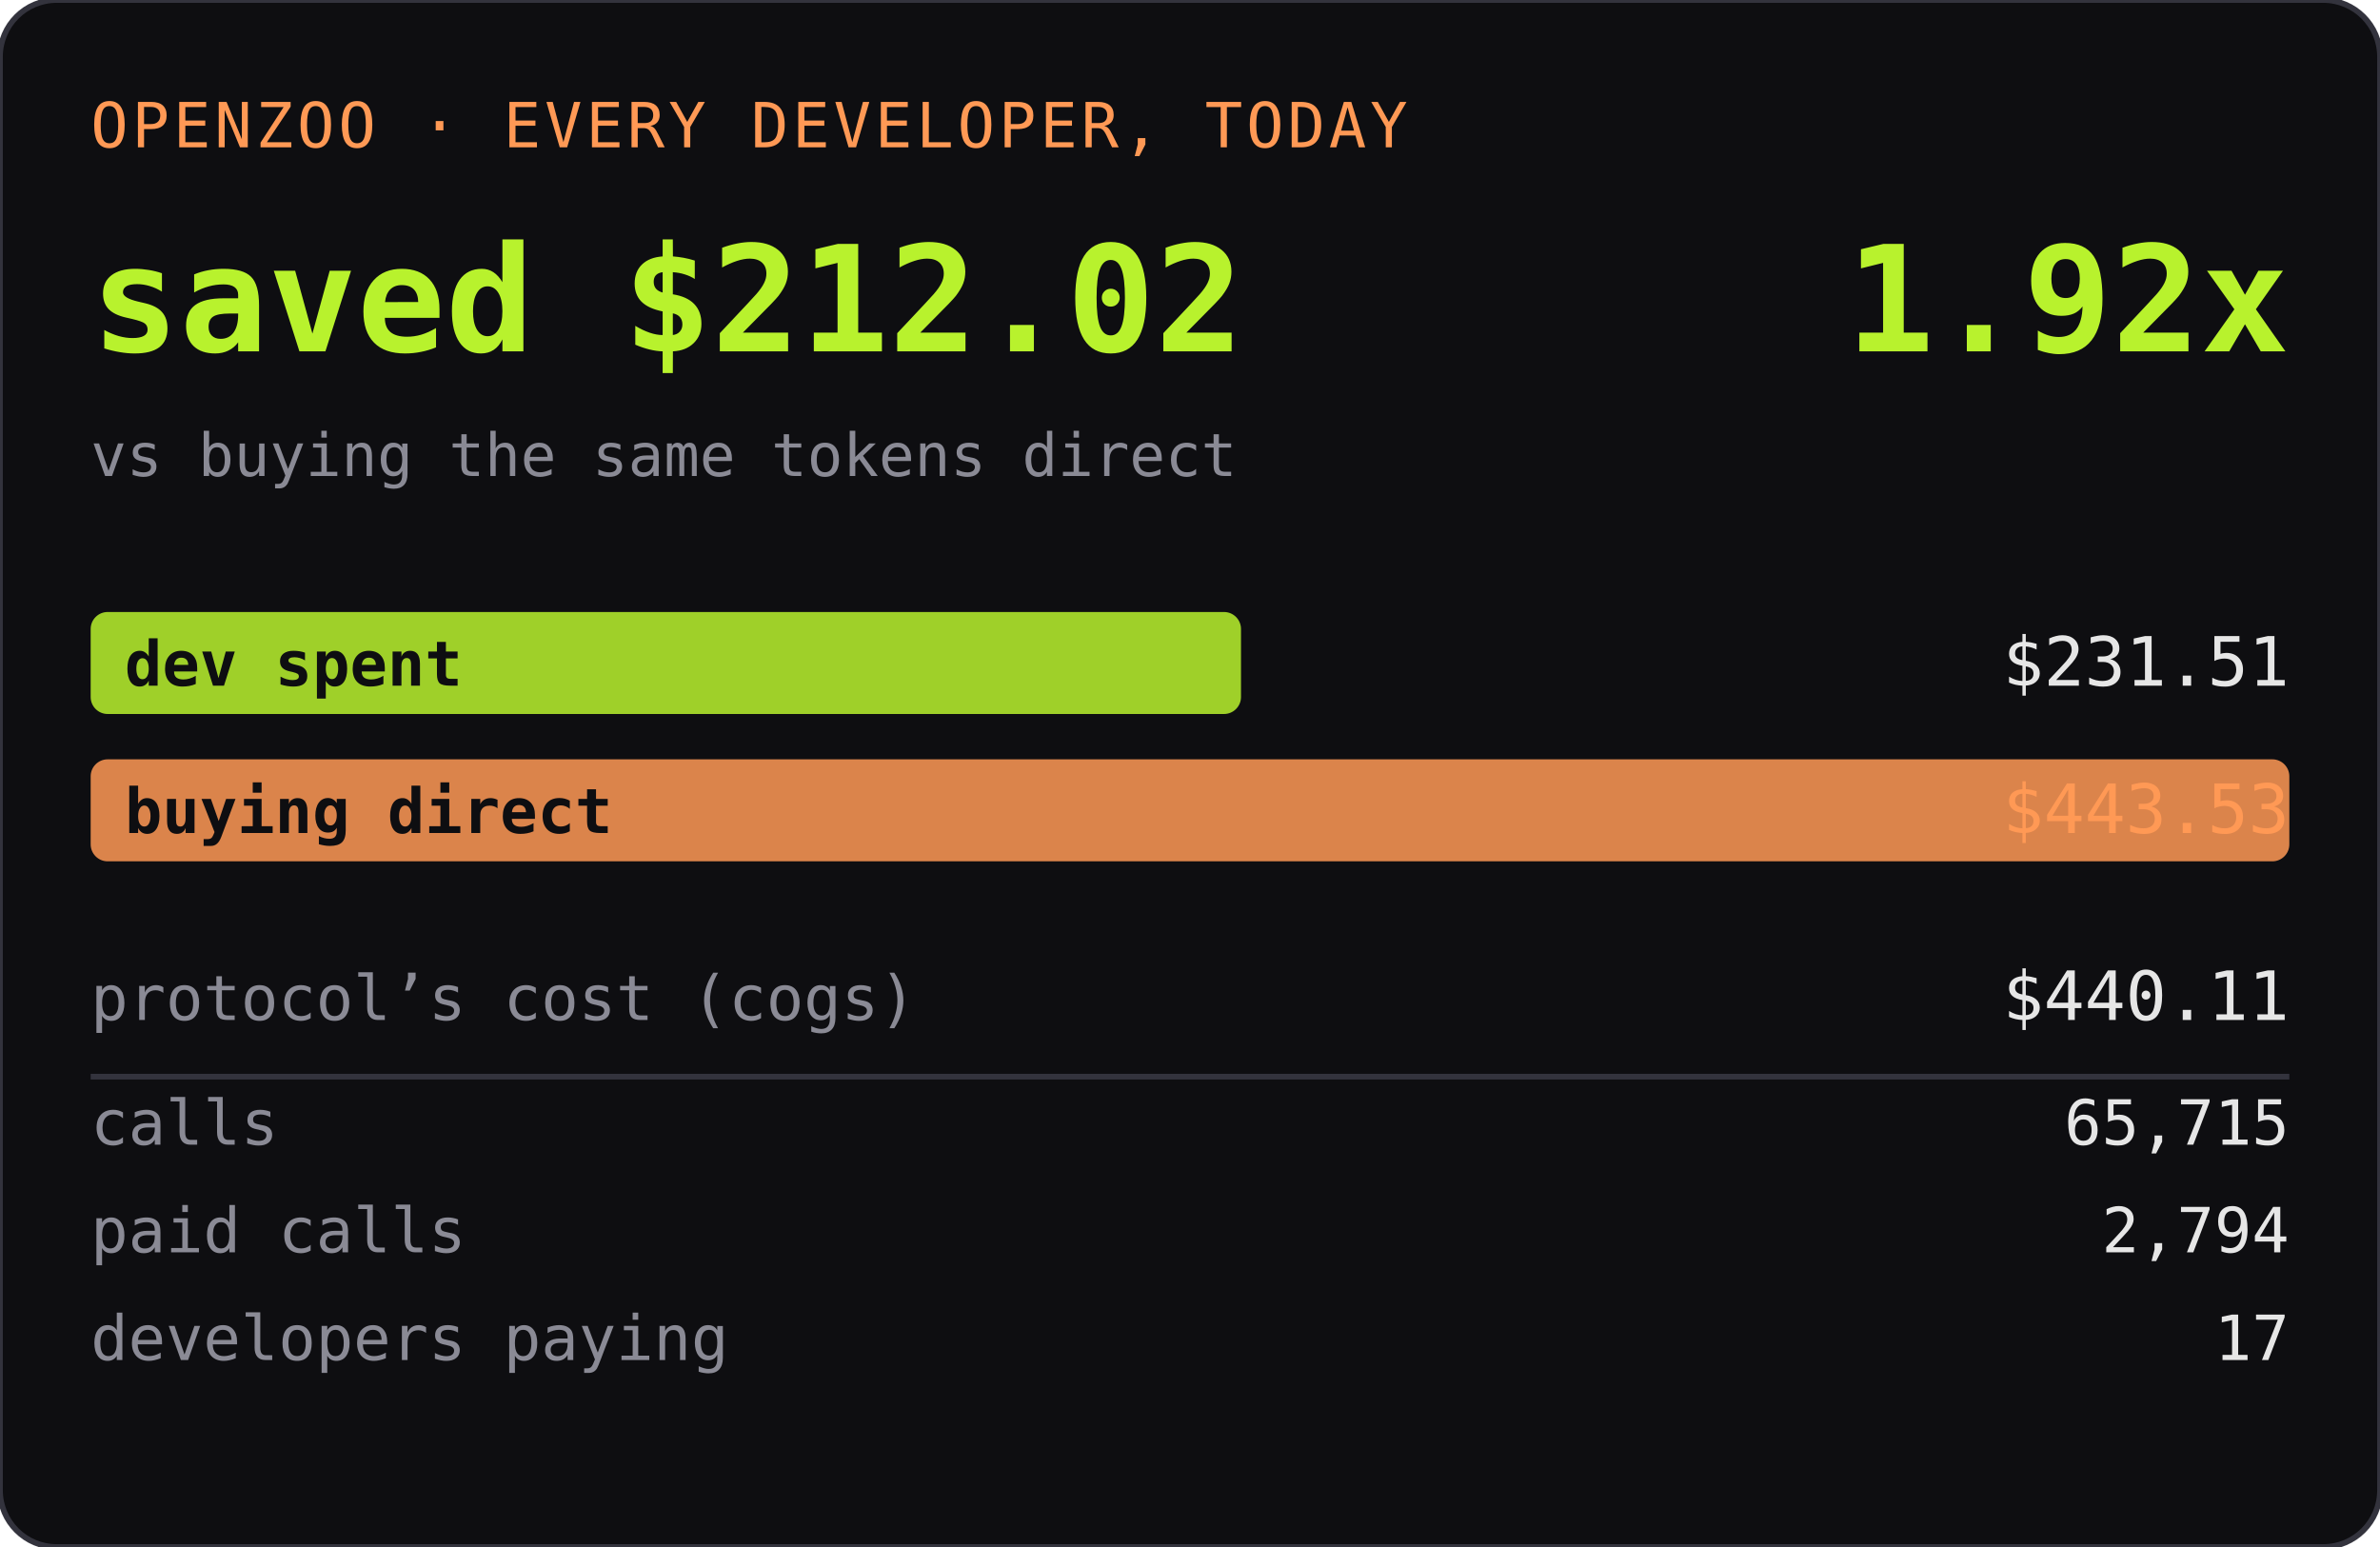
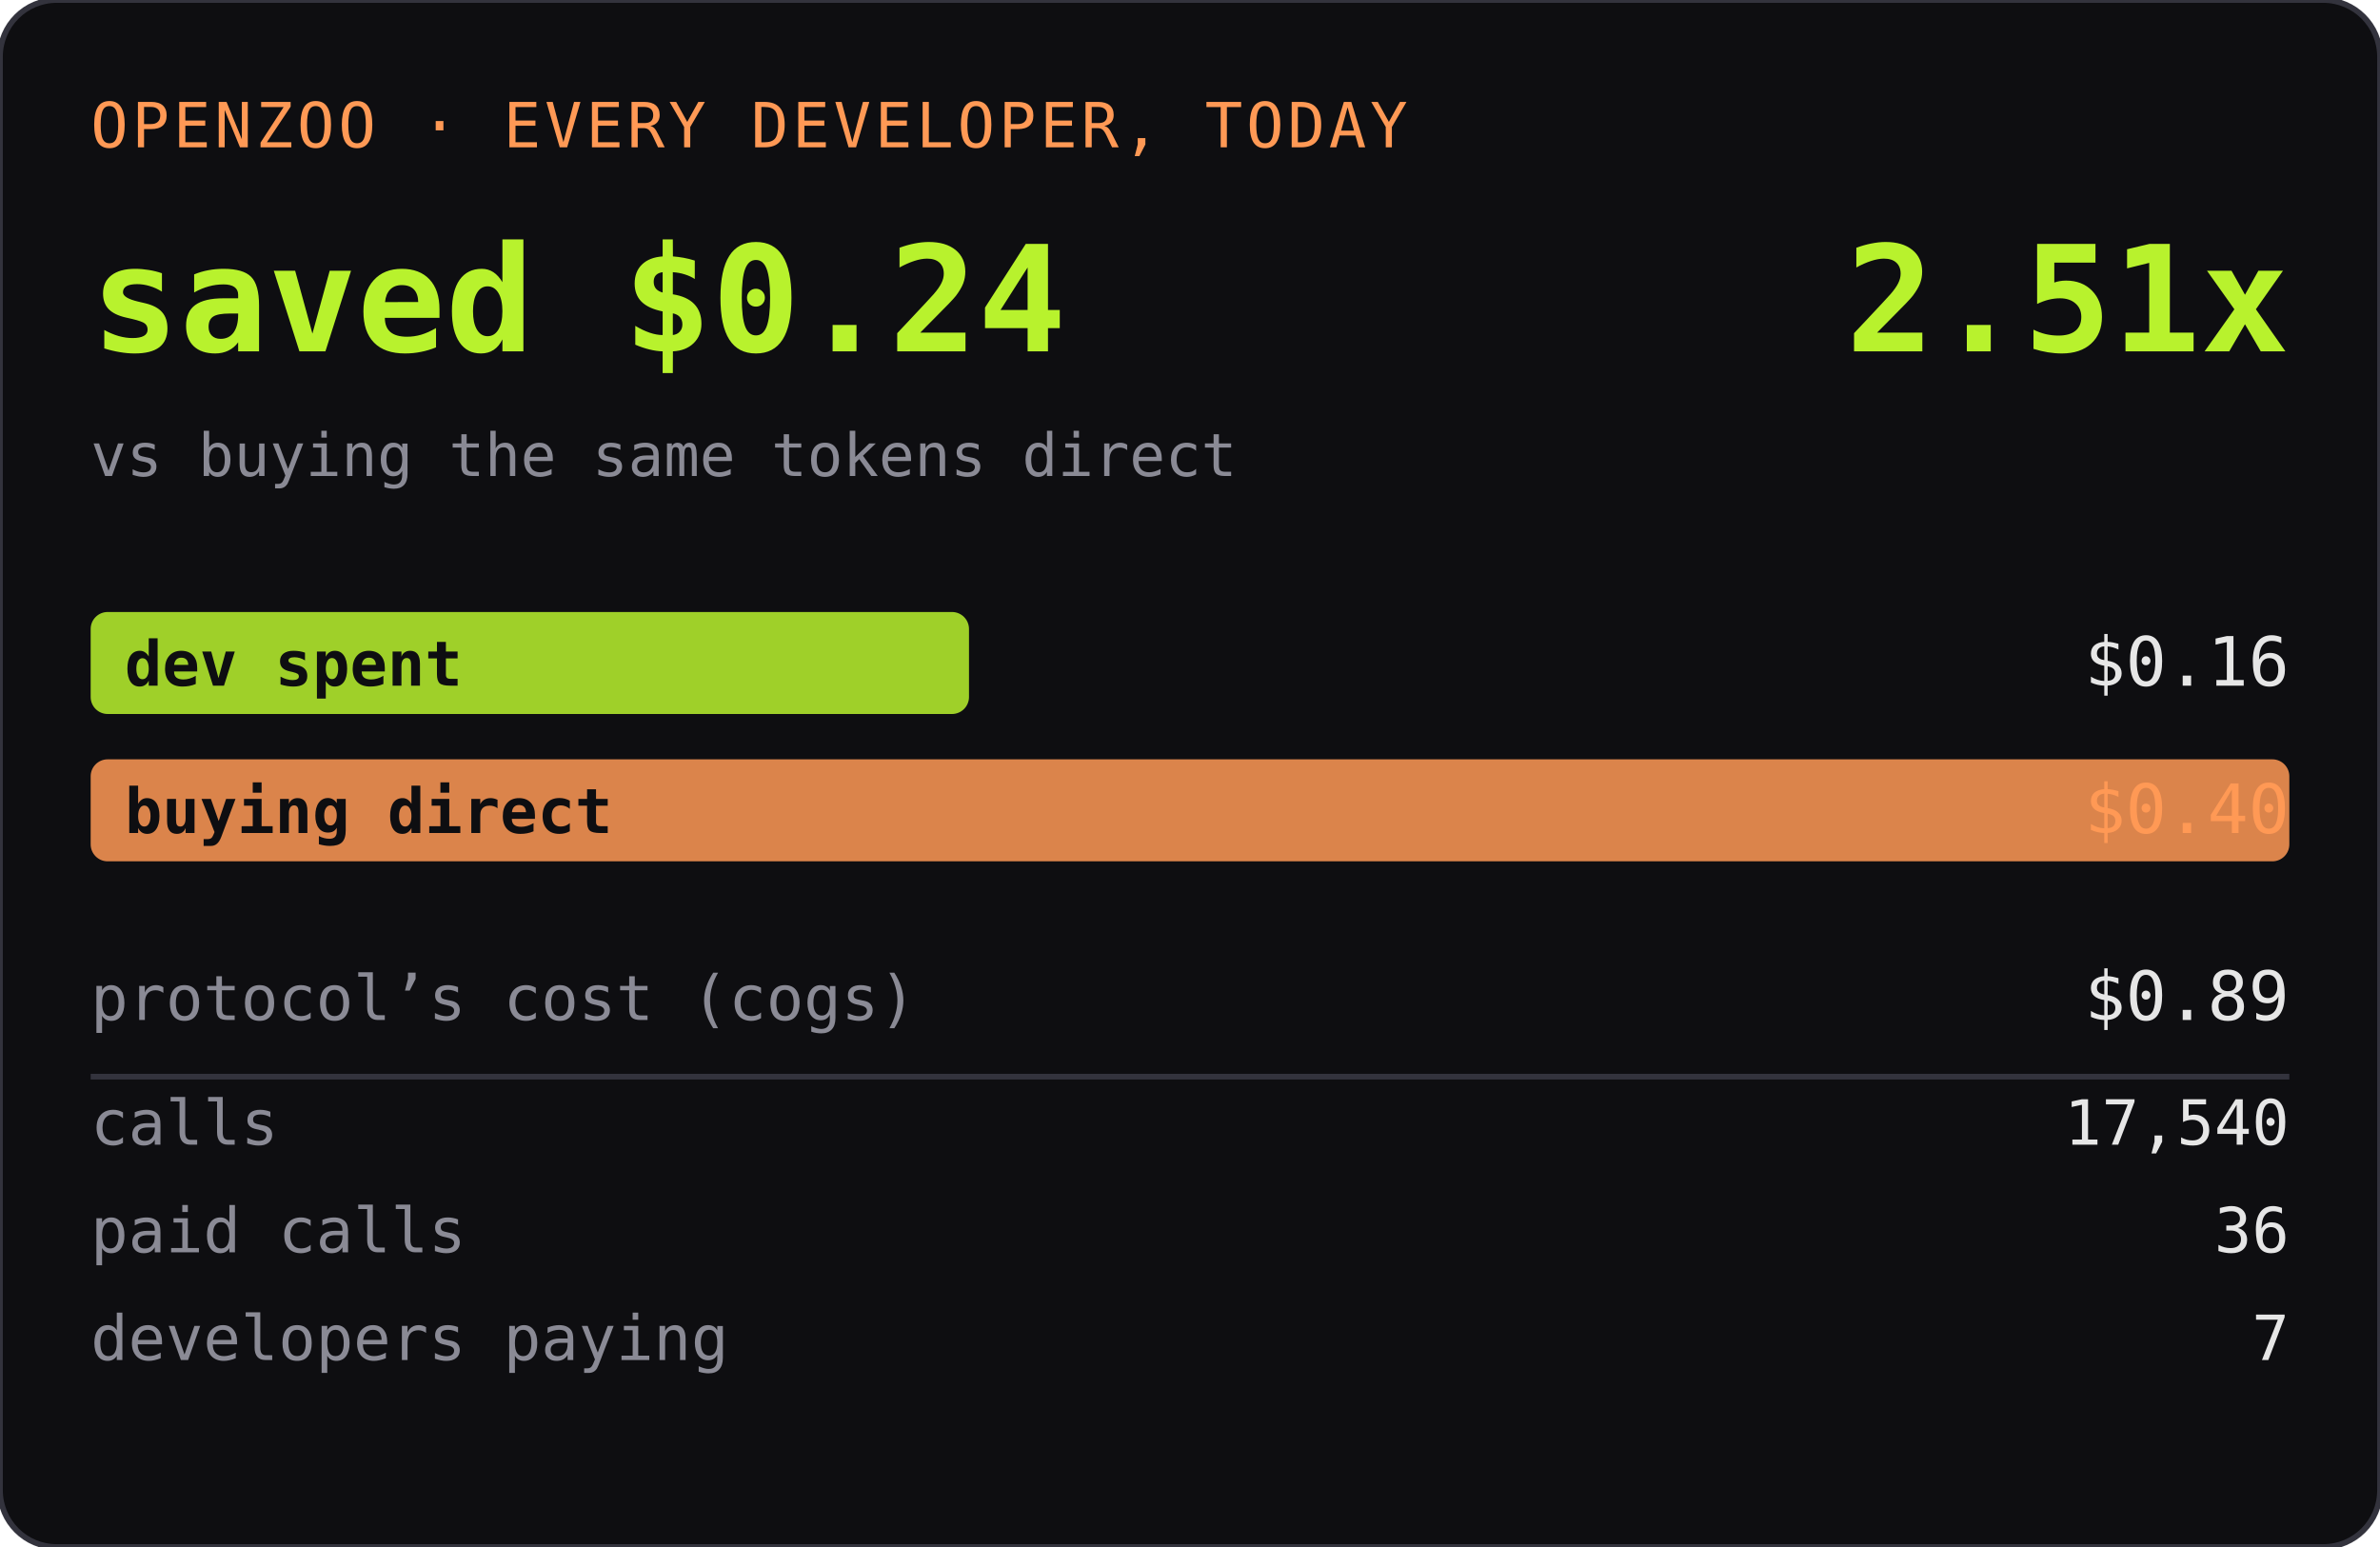
<svg xmlns="http://www.w3.org/2000/svg" width="420" height="273" role="img" aria-label="OPENZOO · EVERY DEVELOPER, TODAY">
  <rect width="420" height="273" rx="10" fill="#0e0e11" />
  <rect width="420" height="273" rx="10" fill="none" stroke="#33333d" />
  <text x="16" y="26" font-family="ui-monospace,SFMono-Regular,Menlo,monospace" font-size="11" fill="#ff9955" letter-spacing="0.06em">OPENZOO · EVERY DEVELOPER, TODAY</text>
-   <text x="16" y="62" font-family="ui-monospace,SFMono-Regular,Menlo,monospace" font-size="26" font-weight="600" fill="#b8f22d">saved $212.02</text>
-   <text x="404" y="62" text-anchor="end" font-family="ui-monospace,SFMono-Regular,Menlo,monospace" font-size="26" font-weight="600" fill="#b8f22d">1.92x</text>
+   <text x="16" y="62" font-family="ui-monospace,SFMono-Regular,Menlo,monospace" font-size="26" font-weight="600" fill="#b8f22d">saved $0.24</text>
+   <text x="404" y="62" text-anchor="end" font-family="ui-monospace,SFMono-Regular,Menlo,monospace" font-size="26" font-weight="600" fill="#b8f22d">2.51x</text>
  <text x="16" y="84" font-family="ui-monospace,SFMono-Regular,Menlo,monospace" font-size="10.5" fill="#8a8a95">vs buying the same tokens direct</text>
-   <rect x="16" y="108" width="203" height="18" rx="3" fill="#b8f22d" opacity="0.85" />
+   <rect x="16" y="108" width="155" height="18" rx="3" fill="#b8f22d" opacity="0.85" />
  <text x="22" y="121" font-family="ui-monospace,SFMono-Regular,Menlo,monospace" font-size="11" fill="#0e0e11" font-weight="600">dev spent</text>
-   <text x="404" y="121" text-anchor="end" font-family="ui-monospace,SFMono-Regular,Menlo,monospace" font-size="12" fill="#e6e6e6">$231.51</text>
+   <text x="404" y="121" text-anchor="end" font-family="ui-monospace,SFMono-Regular,Menlo,monospace" font-size="12" fill="#e6e6e6">$0.16</text>
  <rect x="16" y="134" width="388" height="18" rx="3" fill="#ff9955" opacity="0.85" />
  <text x="22" y="147" font-family="ui-monospace,SFMono-Regular,Menlo,monospace" font-size="11" fill="#0e0e11" font-weight="600">buying direct</text>
-   <text x="404" y="147" text-anchor="end" font-family="ui-monospace,SFMono-Regular,Menlo,monospace" font-size="12" fill="#ff9955">$443.53</text>
+   <text x="404" y="147" text-anchor="end" font-family="ui-monospace,SFMono-Regular,Menlo,monospace" font-size="12" fill="#ff9955">$0.40</text>
  <text x="16" y="180" font-family="ui-monospace,SFMono-Regular,Menlo,monospace" font-size="11" fill="#8a8a95">protocol’s cost (cogs)</text>
-   <text x="404" y="180" text-anchor="end" font-family="ui-monospace,SFMono-Regular,Menlo,monospace" font-size="12" fill="#e6e6e6">$440.11</text>
+   <text x="404" y="180" text-anchor="end" font-family="ui-monospace,SFMono-Regular,Menlo,monospace" font-size="12" fill="#e6e6e6">$0.89</text>
  <line x1="16" y1="190" x2="404" y2="190" stroke="#33333d" />
  <text x="16" y="202" font-family="ui-monospace,SFMono-Regular,Menlo,monospace" font-size="11" fill="#8a8a95">calls</text>
-   <text x="404" y="202" text-anchor="end" font-family="ui-monospace,SFMono-Regular,Menlo,monospace" font-size="11" fill="#e6e6e6">65,715</text>
+   <text x="404" y="202" text-anchor="end" font-family="ui-monospace,SFMono-Regular,Menlo,monospace" font-size="11" fill="#e6e6e6">17,540</text>
  <text x="16" y="221" font-family="ui-monospace,SFMono-Regular,Menlo,monospace" font-size="11" fill="#8a8a95">paid calls</text>
-   <text x="404" y="221" text-anchor="end" font-family="ui-monospace,SFMono-Regular,Menlo,monospace" font-size="11" fill="#e6e6e6">2,794</text>
+   <text x="404" y="221" text-anchor="end" font-family="ui-monospace,SFMono-Regular,Menlo,monospace" font-size="11" fill="#e6e6e6">36</text>
  <text x="16" y="240" font-family="ui-monospace,SFMono-Regular,Menlo,monospace" font-size="11" fill="#8a8a95">developers paying</text>
-   <text x="404" y="240" text-anchor="end" font-family="ui-monospace,SFMono-Regular,Menlo,monospace" font-size="11" fill="#e6e6e6">17</text>
+   <text x="404" y="240" text-anchor="end" font-family="ui-monospace,SFMono-Regular,Menlo,monospace" font-size="11" fill="#e6e6e6">7</text>
</svg>
